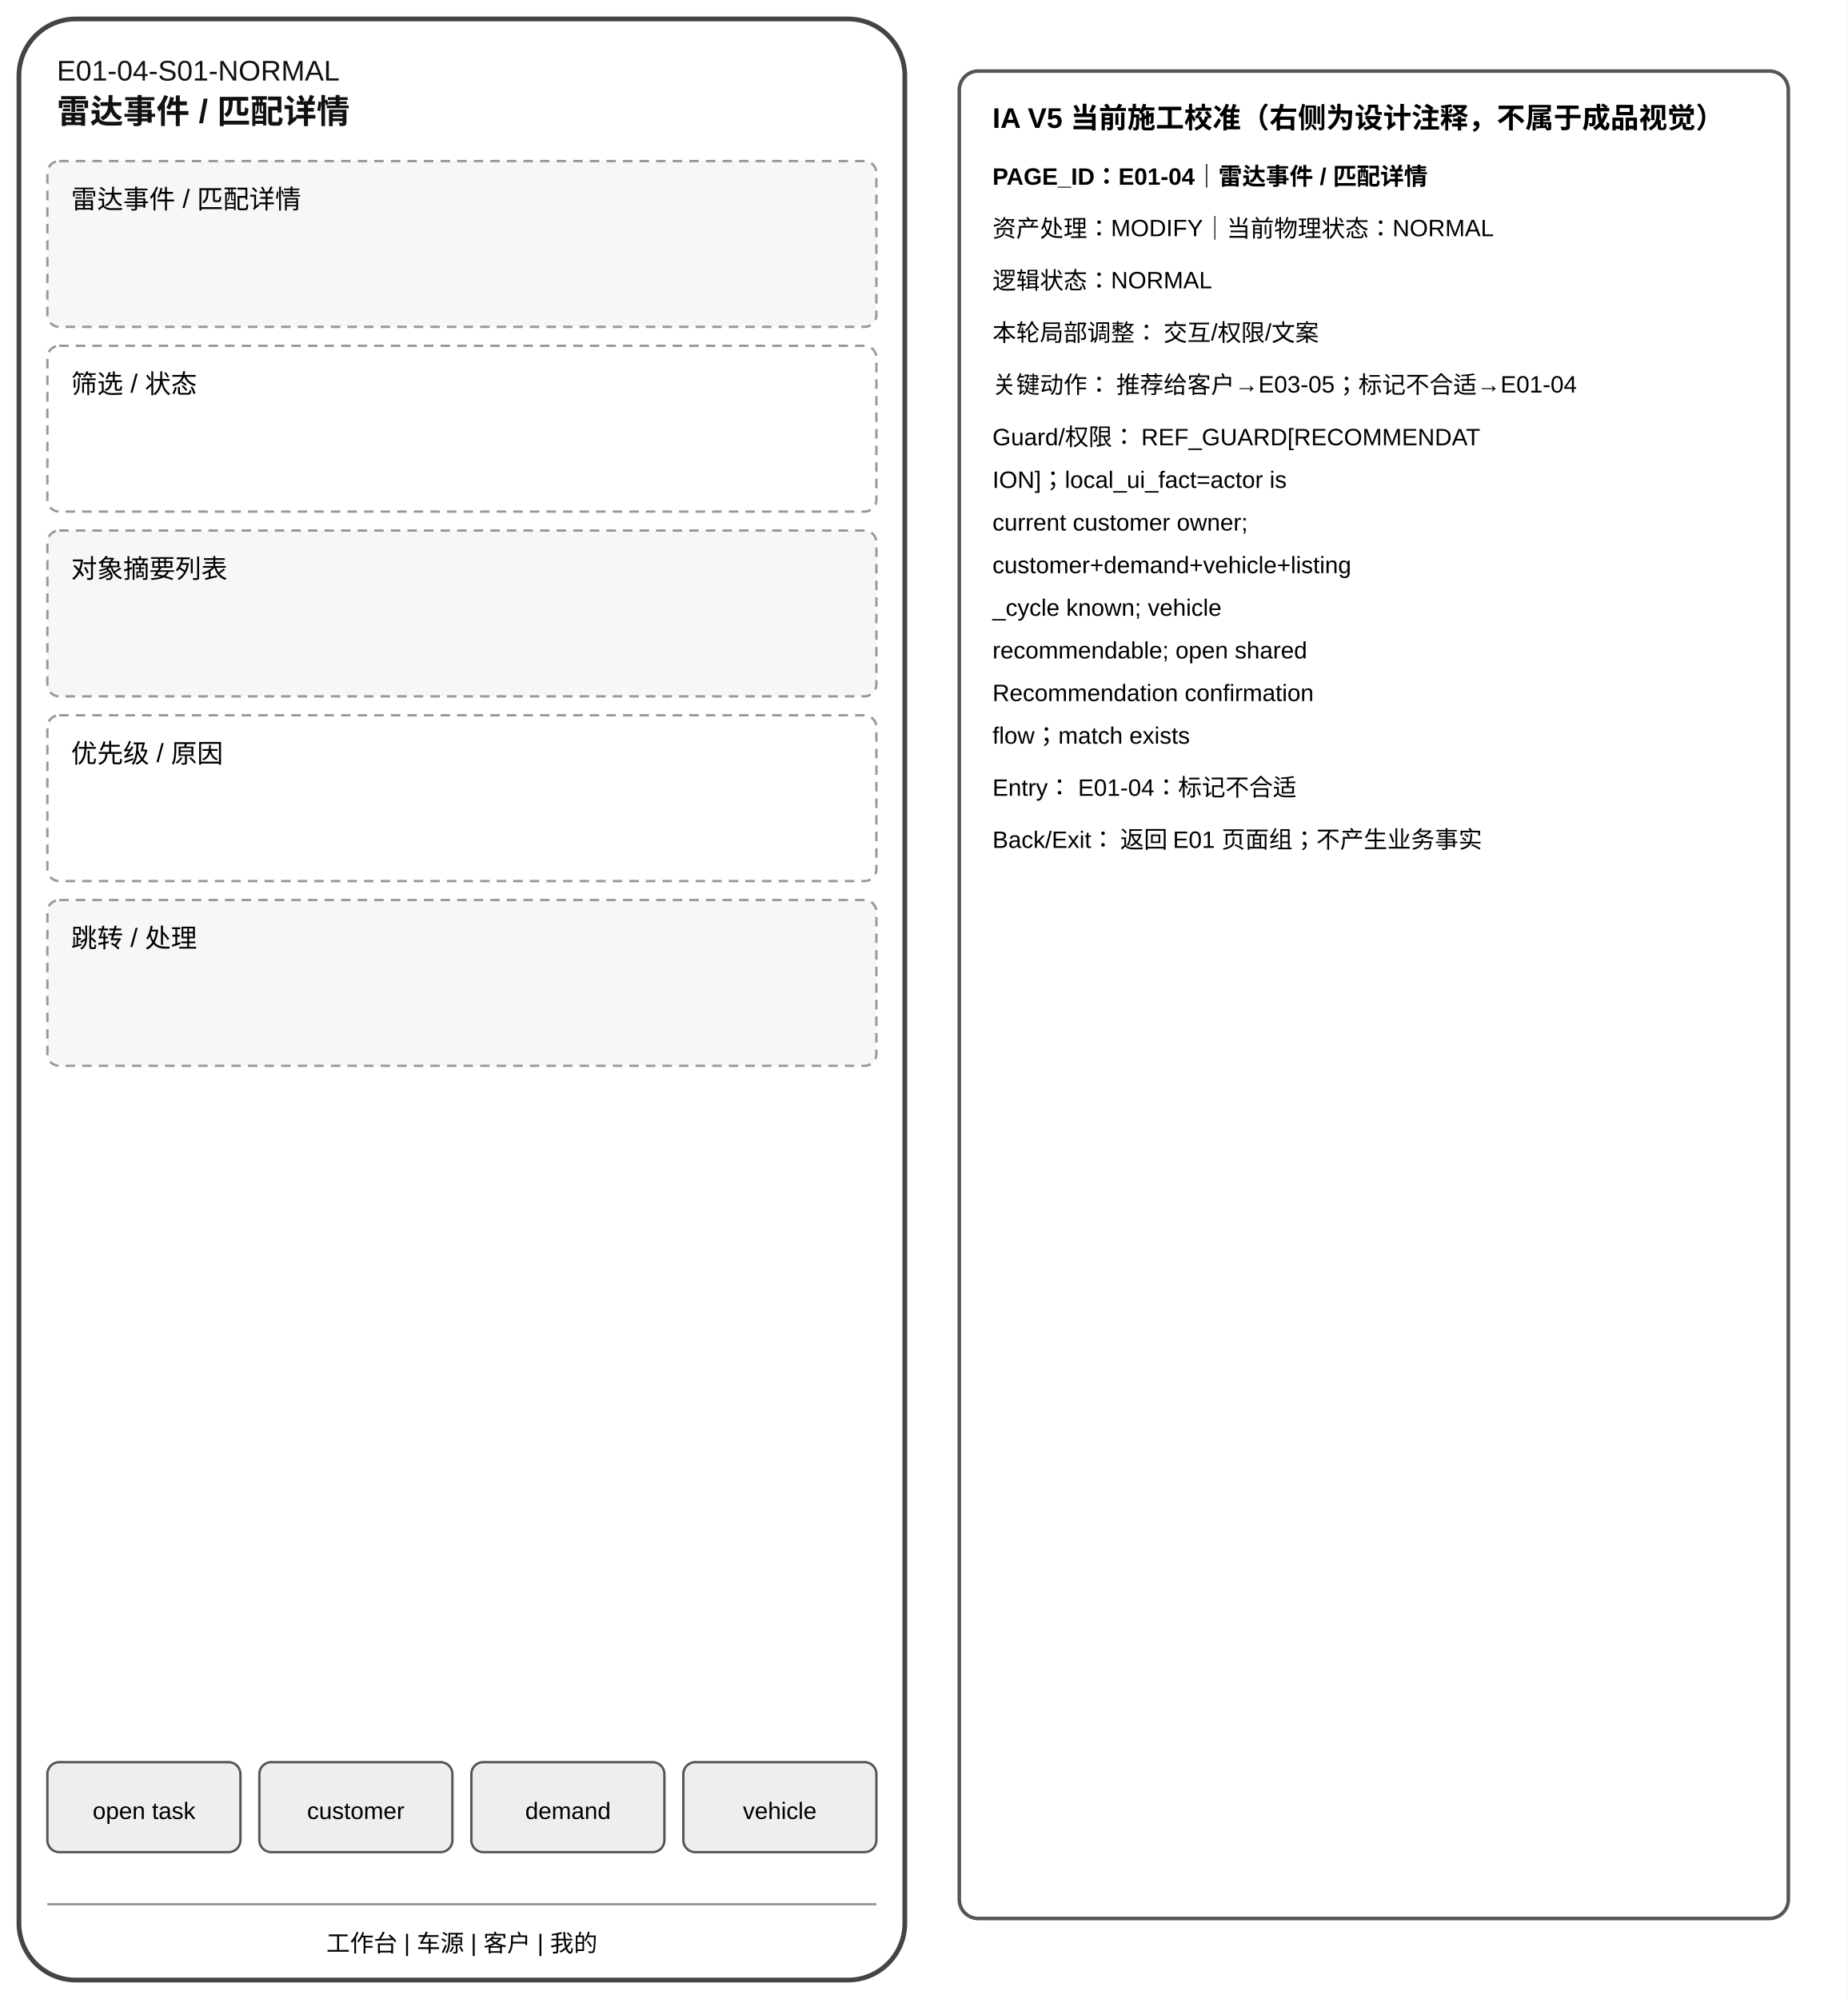
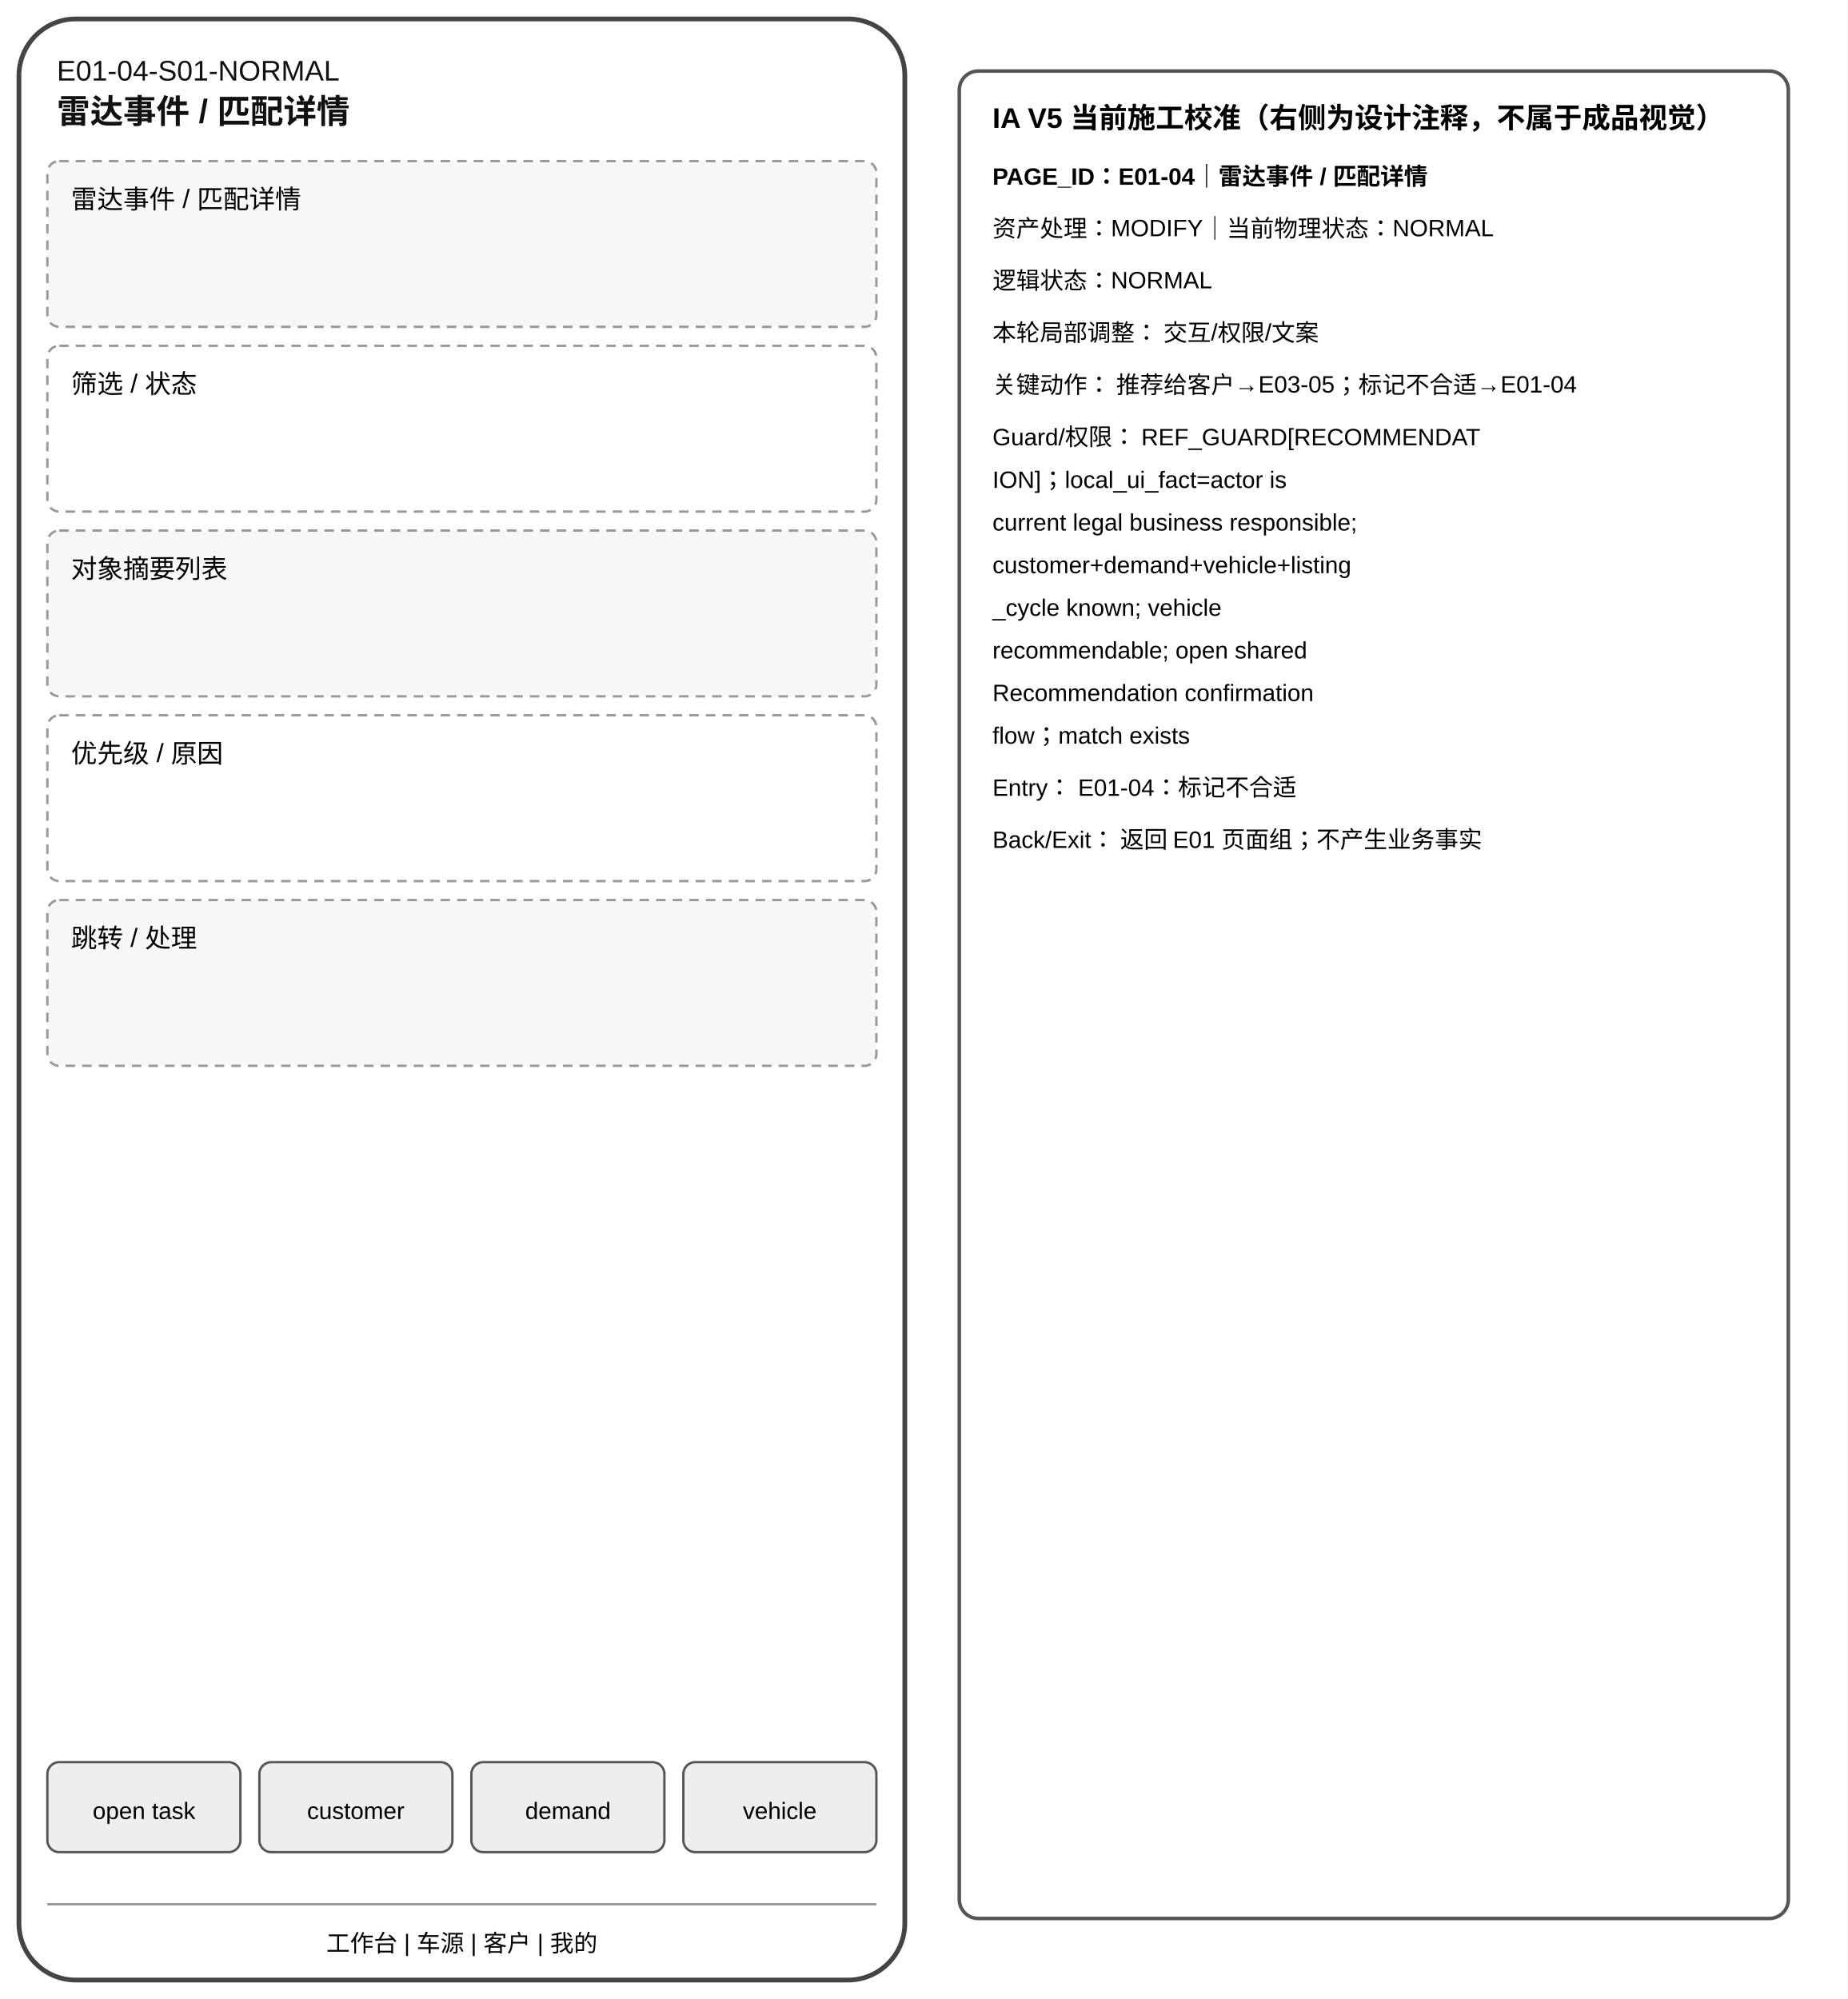
<svg xmlns="http://www.w3.org/2000/svg" width="780" height="844" viewBox="0 0 780 844">
  <rect width="100%" height="100%" fill="white" />
  <rect x="8" y="8" width="374" height="828" rx="24" fill="none" stroke="#444" stroke-width="2" />
  <text x="24" y="34" font-family="Arial,sans-serif" font-size="12" fill="#111">E01-04-S01-NORMAL</text>
  <text x="24" y="52" font-family="Arial,sans-serif" font-size="14" font-weight="bold" fill="#111">雷达事件 / 匹配详情</text>
  <rect x="20" y="68" width="350" height="70" rx="5" fill="#f7f7f7" stroke="#999" stroke-dasharray="4 3" />
  <text x="30" y="88" font-family="Arial,sans-serif" font-size="11">雷达事件 / 匹配详情</text>
  <rect x="20" y="146" width="350" height="70" rx="5" fill="#fff" stroke="#999" stroke-dasharray="4 3" />
  <text x="30" y="166" font-family="Arial,sans-serif" font-size="11">筛选 / 状态</text>
  <rect x="20" y="224" width="350" height="70" rx="5" fill="#f7f7f7" stroke="#999" stroke-dasharray="4 3" />
  <text x="30" y="244" font-family="Arial,sans-serif" font-size="11">对象摘要列表</text>
  <rect x="20" y="302" width="350" height="70" rx="5" fill="#fff" stroke="#999" stroke-dasharray="4 3" />
  <text x="30" y="322" font-family="Arial,sans-serif" font-size="11">优先级 / 原因</text>
  <rect x="20" y="380" width="350" height="70" rx="5" fill="#f7f7f7" stroke="#999" stroke-dasharray="4 3" />
  <text x="30" y="400" font-family="Arial,sans-serif" font-size="11">跳转 / 处理</text>
  <rect x="20.0" y="744" width="81.5" height="38" rx="5" fill="#eee" stroke="#555" />
  <text x="60.8" y="768" text-anchor="middle" font-family="Arial,sans-serif" font-size="10">open task</text>
  <rect x="109.5" y="744" width="81.5" height="38" rx="5" fill="#eee" stroke="#555" />
  <text x="150.2" y="768" text-anchor="middle" font-family="Arial,sans-serif" font-size="10">customer</text>
  <rect x="199.0" y="744" width="81.5" height="38" rx="5" fill="#eee" stroke="#555" />
  <text x="239.8" y="768" text-anchor="middle" font-family="Arial,sans-serif" font-size="10">demand</text>
  <rect x="288.5" y="744" width="81.5" height="38" rx="5" fill="#eee" stroke="#555" />
  <text x="329.2" y="768" text-anchor="middle" font-family="Arial,sans-serif" font-size="10">vehicle</text>
  <line x1="20" y1="804" x2="370" y2="804" stroke="#999" />
  <text x="195" y="824" text-anchor="middle" font-family="Arial,sans-serif" font-size="10">工作台  |  车源  |  客户  |  我的</text>
  <rect x="405" y="30" width="350" height="780" rx="8" fill="white" stroke="#555" stroke-width="1.5" />
  <text x="419" y="54" font-family="Arial,sans-serif" font-size="12" font-weight="bold">IA V5 当前施工校准（右侧为设计注释，不属于成品视觉）</text>
  <text x="419" y="78" font-family="Arial,sans-serif" font-size="10" font-weight="bold">PAGE_ID：E01-04｜雷达事件 / 匹配详情</text>
  <text x="419" y="100" font-family="Arial,sans-serif" font-size="10">资产处理：MODIFY｜当前物理状态：NORMAL</text>
  <text x="419" y="122" font-family="Arial,sans-serif" font-size="10">逻辑状态：NORMAL</text>
  <text x="419" y="144" font-family="Arial,sans-serif" font-size="10">本轮局部调整： 交互/权限/文案</text>
  <text x="419" y="166" font-family="Arial,sans-serif" font-size="10">关键动作： 推荐给客户→E03-05；标记不合适→E01-04</text>
  <text x="419" y="188" font-family="Arial,sans-serif" font-size="10">Guard/权限： REF_GUARD[RECOMMENDAT</text>
  <text x="419" y="206" font-family="Arial,sans-serif" font-size="10">ION]；local_ui_fact=actor is</text>
-   <text x="419" y="224" font-family="Arial,sans-serif" font-size="10">current customer owner;</text>
+   <text x="419" y="224" font-family="Arial,sans-serif" font-size="10">current legal business responsible;</text>
  <text x="419" y="242" font-family="Arial,sans-serif" font-size="10">customer+demand+vehicle+listing</text>
  <text x="419" y="260" font-family="Arial,sans-serif" font-size="10">_cycle known; vehicle</text>
  <text x="419" y="278" font-family="Arial,sans-serif" font-size="10">recommendable; open shared</text>
  <text x="419" y="296" font-family="Arial,sans-serif" font-size="10">Recommendation confirmation</text>
  <text x="419" y="314" font-family="Arial,sans-serif" font-size="10">flow；match exists</text>
  <text x="419" y="336" font-family="Arial,sans-serif" font-size="10">Entry： E01-04：标记不合适</text>
  <text x="419" y="358" font-family="Arial,sans-serif" font-size="10">Back/Exit： 返回 E01 页面组；不产生业务事实</text>
</svg>
